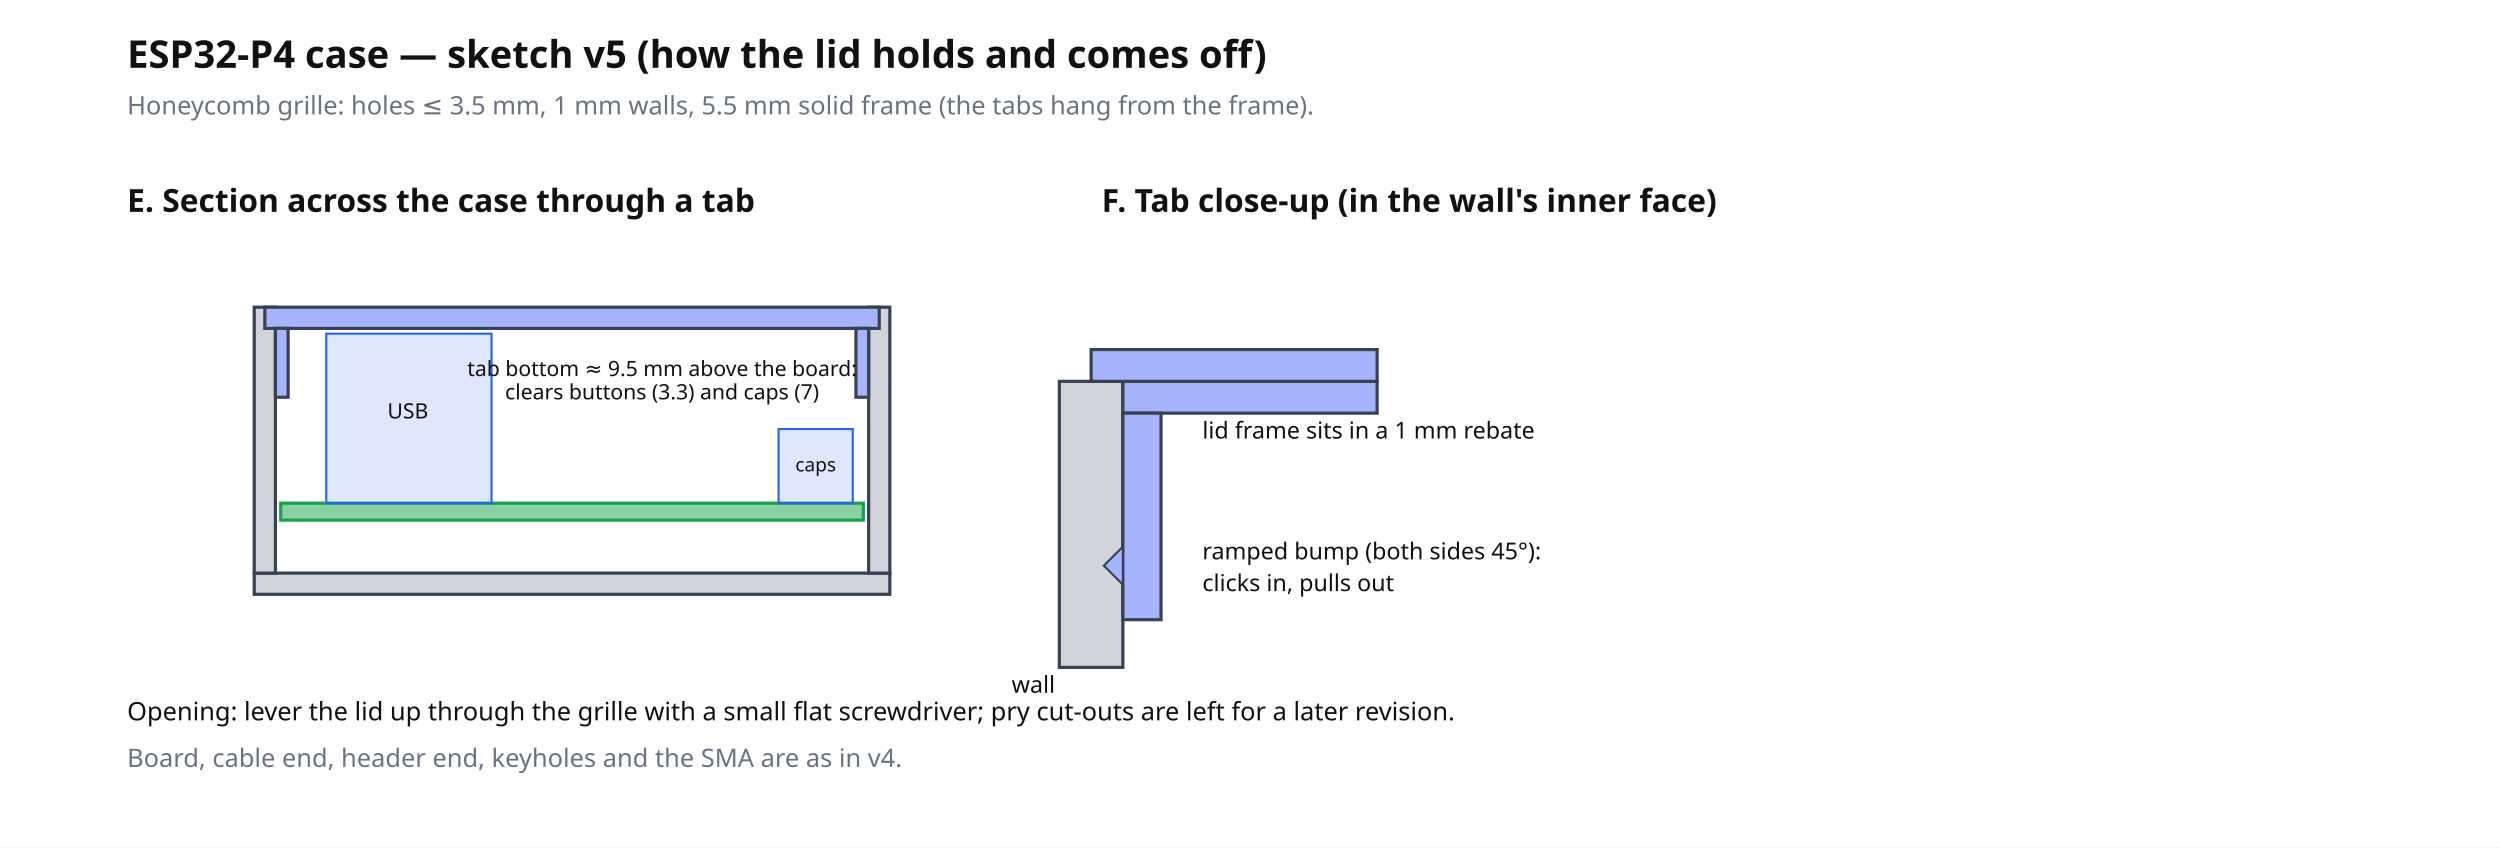
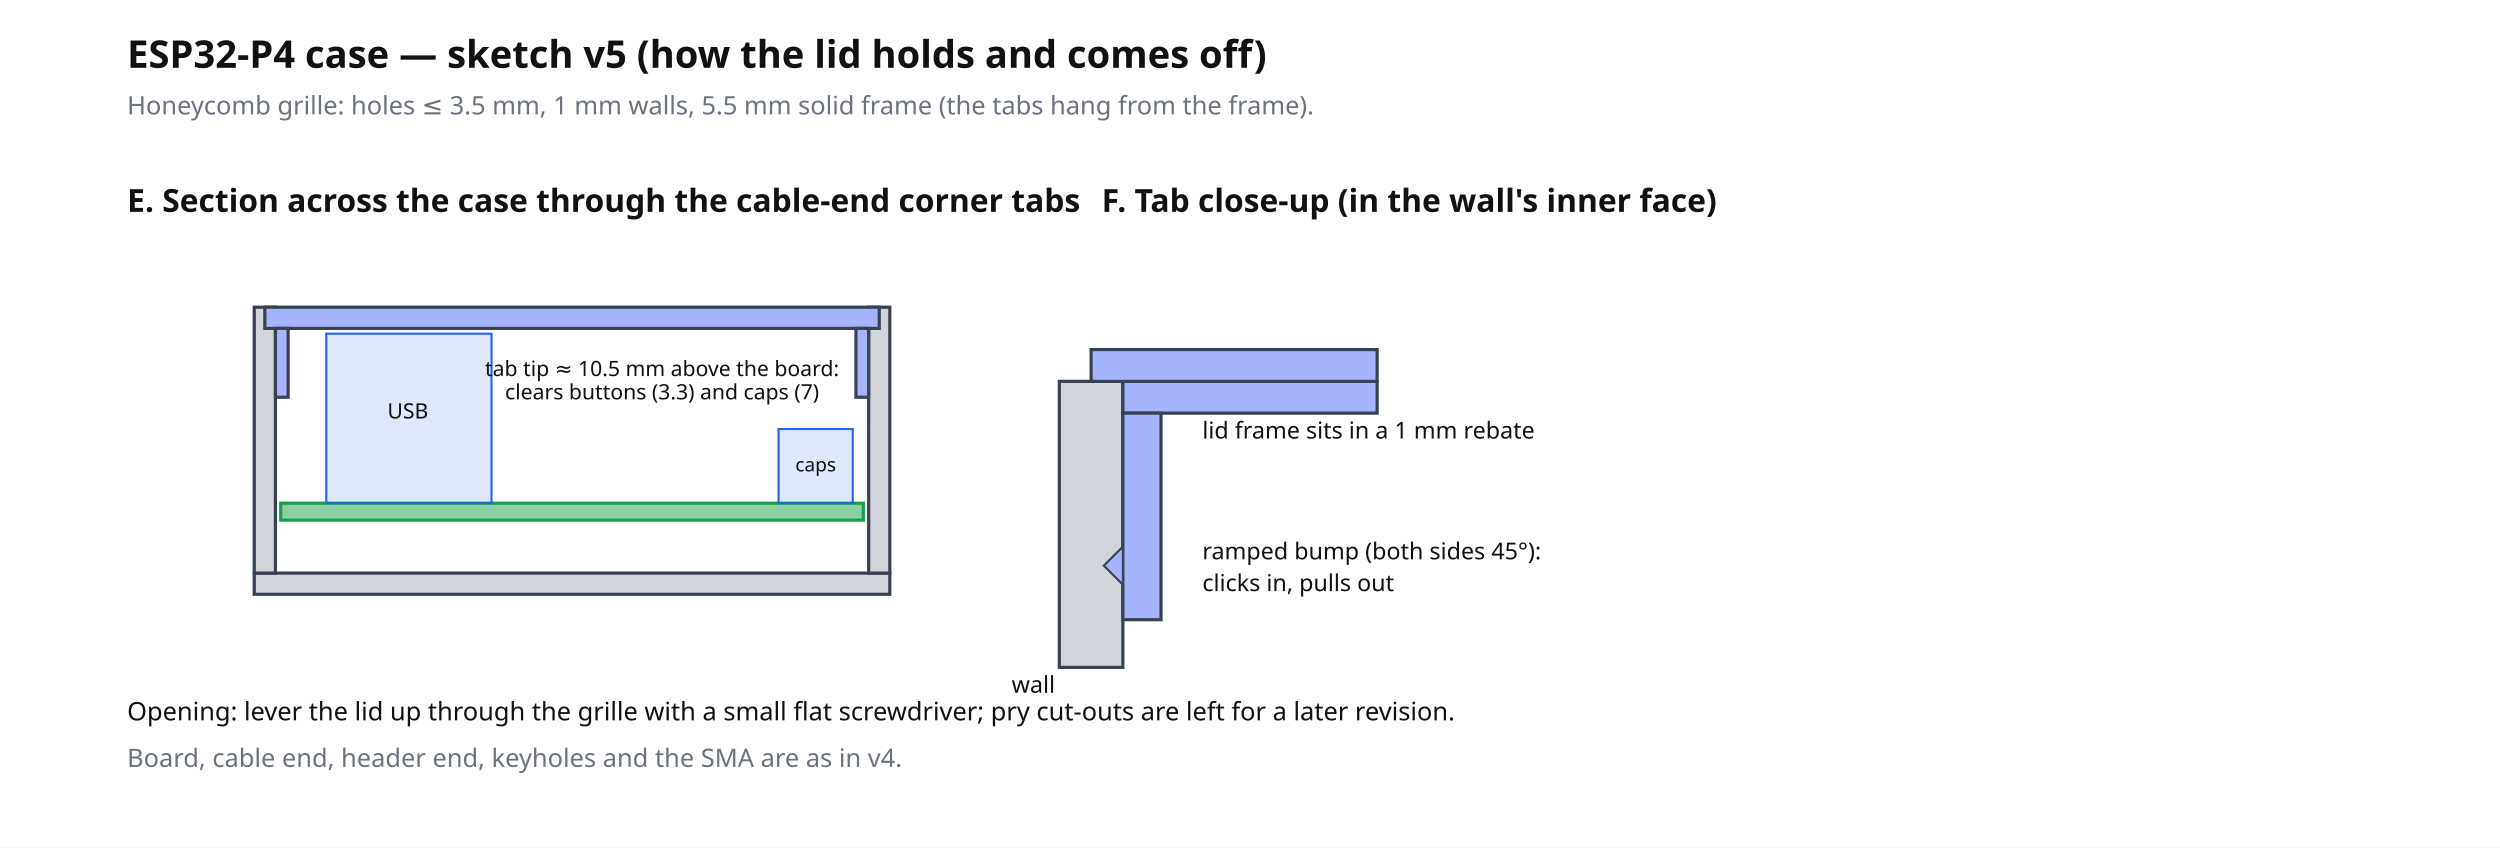
<svg xmlns="http://www.w3.org/2000/svg" width="1180" height="400" viewBox="0 0 1180 400">
  <defs>
    <marker id="a" viewBox="0 0 10 10" refX="5" refY="5" markerWidth="6" markerHeight="6" orient="auto-start-reverse">
      <path d="M0,2 L5,5 L0,8" fill="none" stroke="#db2777" />
    </marker>
  </defs>
  <rect width="100%" height="100%" fill="white" />
  <text x="60.0" y="32.0" font-family="sans-serif" font-size="18" fill="#111" text-anchor="start" font-weight="bold">ESP32-P4 case — sketch v5 (how the lid holds and comes off)</text>
  <text x="60.0" y="54.0" font-family="sans-serif" font-size="12" fill="#6b7280" text-anchor="start" font-weight="normal">Honeycomb grille: holes ≤ 3.5 mm, 1 mm walls, 5.5 mm solid frame (the tabs hang from the frame).</text>
-   <text x="60.0" y="100.0" font-family="sans-serif" font-size="15" fill="#111" text-anchor="start" font-weight="bold">E. Section across the case through a tab</text>
+   <text x="60.0" y="100.0" font-family="sans-serif" font-size="15" fill="#111" text-anchor="start" font-weight="bold">E. Section across the case through the cable-end corner tabs</text>
  <rect x="120.0" y="270.5" width="300.0" height="10.0" rx="0" fill="#d1d5db" fill-opacity="1" stroke="#374151" stroke-width="1.5" />
  <rect x="120.0" y="145.0" width="10.0" height="125.5" rx="0" fill="#d1d5db" fill-opacity="1" stroke="#374151" stroke-width="1.5" />
  <rect x="410.0" y="145.0" width="10.0" height="125.5" rx="0" fill="#d1d5db" fill-opacity="1" stroke="#374151" stroke-width="1.5" />
  <rect x="125.0" y="145.0" width="290.0" height="10.0" rx="0" fill="#a5b4fc" fill-opacity="1" stroke="#374151" stroke-width="1.5" />
  <rect x="130.0" y="155.0" width="6.0" height="32.5" rx="0" fill="#a5b4fc" fill-opacity="1" stroke="#374151" stroke-width="1.5" />
  <rect x="404.0" y="155.0" width="6.0" height="32.5" rx="0" fill="#a5b4fc" fill-opacity="1" stroke="#374151" stroke-width="1.5" />
  <rect x="132.5" y="237.5" width="275.0" height="8.0" rx="0" fill="#16a34a" fill-opacity="0.5" stroke="#16a34a" stroke-width="1.5" />
  <rect x="154.0" y="157.5" width="78.0" height="80.0" rx="0" fill="#2563eb" fill-opacity="0.15" stroke="#2563eb" stroke-width="1" />
  <text x="192.5" y="197.5" font-family="sans-serif" font-size="10" fill="#111" text-anchor="middle" font-weight="normal">USB</text>
  <rect x="367.5" y="202.5" width="35.0" height="35.0" rx="0" fill="#2563eb" fill-opacity="0.15" stroke="#2563eb" stroke-width="1" />
  <text x="385.0" y="222.5" font-family="sans-serif" font-size="9" fill="#111" text-anchor="middle" font-weight="normal">caps</text>
-   <text x="312.5" y="177.5" font-family="sans-serif" font-size="10" fill="#111" text-anchor="middle" font-weight="normal">tab bottom ≈ 9.5 mm above the board:</text>
+   <text x="312.5" y="177.5" font-family="sans-serif" font-size="10" fill="#111" text-anchor="middle" font-weight="normal">tab tip ≈ 10.5 mm above the board:</text>
  <text x="312.5" y="188.5" font-family="sans-serif" font-size="10" fill="#111" text-anchor="middle" font-weight="normal">clears buttons (3.3) and caps (7)</text>
  <text x="520.0" y="100.0" font-family="sans-serif" font-size="15" fill="#111" text-anchor="start" font-weight="bold">F. Tab close-up (in the wall's inner face)</text>
  <rect x="500.0" y="180.0" width="30.0" height="135.0" rx="0" fill="#d1d5db" fill-opacity="1" stroke="#374151" stroke-width="1.5" />
  <rect x="530.0" y="180.0" width="120.0" height="15.0" rx="0" fill="#a5b4fc" fill-opacity="1" stroke="#374151" stroke-width="1.5" />
  <rect x="515.0" y="165.0" width="135.0" height="15.0" rx="0" fill="#a5b4fc" fill-opacity="1" stroke="#374151" stroke-width="1.5" />
  <rect x="530.0" y="195.0" width="18.0" height="97.5" rx="0" fill="#a5b4fc" fill-opacity="1" stroke="#374151" stroke-width="1.5" />
  <polygon points="530.0,276.0 521.0,267.0 530.0,258.0" fill="#a5b4fc" stroke="#374151" stroke-width="1" />
  <text x="567.5" y="264.0" font-family="sans-serif" font-size="11" fill="#111" text-anchor="start" font-weight="normal">ramped bump (both sides 45°):</text>
  <text x="567.5" y="279.0" font-family="sans-serif" font-size="11" fill="#111" text-anchor="start" font-weight="normal">clicks in, pulls out</text>
  <text x="567.5" y="207.0" font-family="sans-serif" font-size="11" fill="#111" text-anchor="start" font-weight="normal">lid frame sits in a 1 mm rebate</text>
  <text x="477.5" y="327.0" font-family="sans-serif" font-size="11" fill="#111" text-anchor="start" font-weight="normal">wall</text>
  <text x="60.0" y="340.0" font-family="sans-serif" font-size="12" fill="#111" text-anchor="start" font-weight="normal">Opening: lever the lid up through the grille with a small flat screwdriver; pry cut-outs are left for a later revision.</text>
  <text x="60.0" y="362.0" font-family="sans-serif" font-size="12" fill="#6b7280" text-anchor="start" font-weight="normal">Board, cable end, header end, keyholes and the SMA are as in v4.</text>
</svg>
